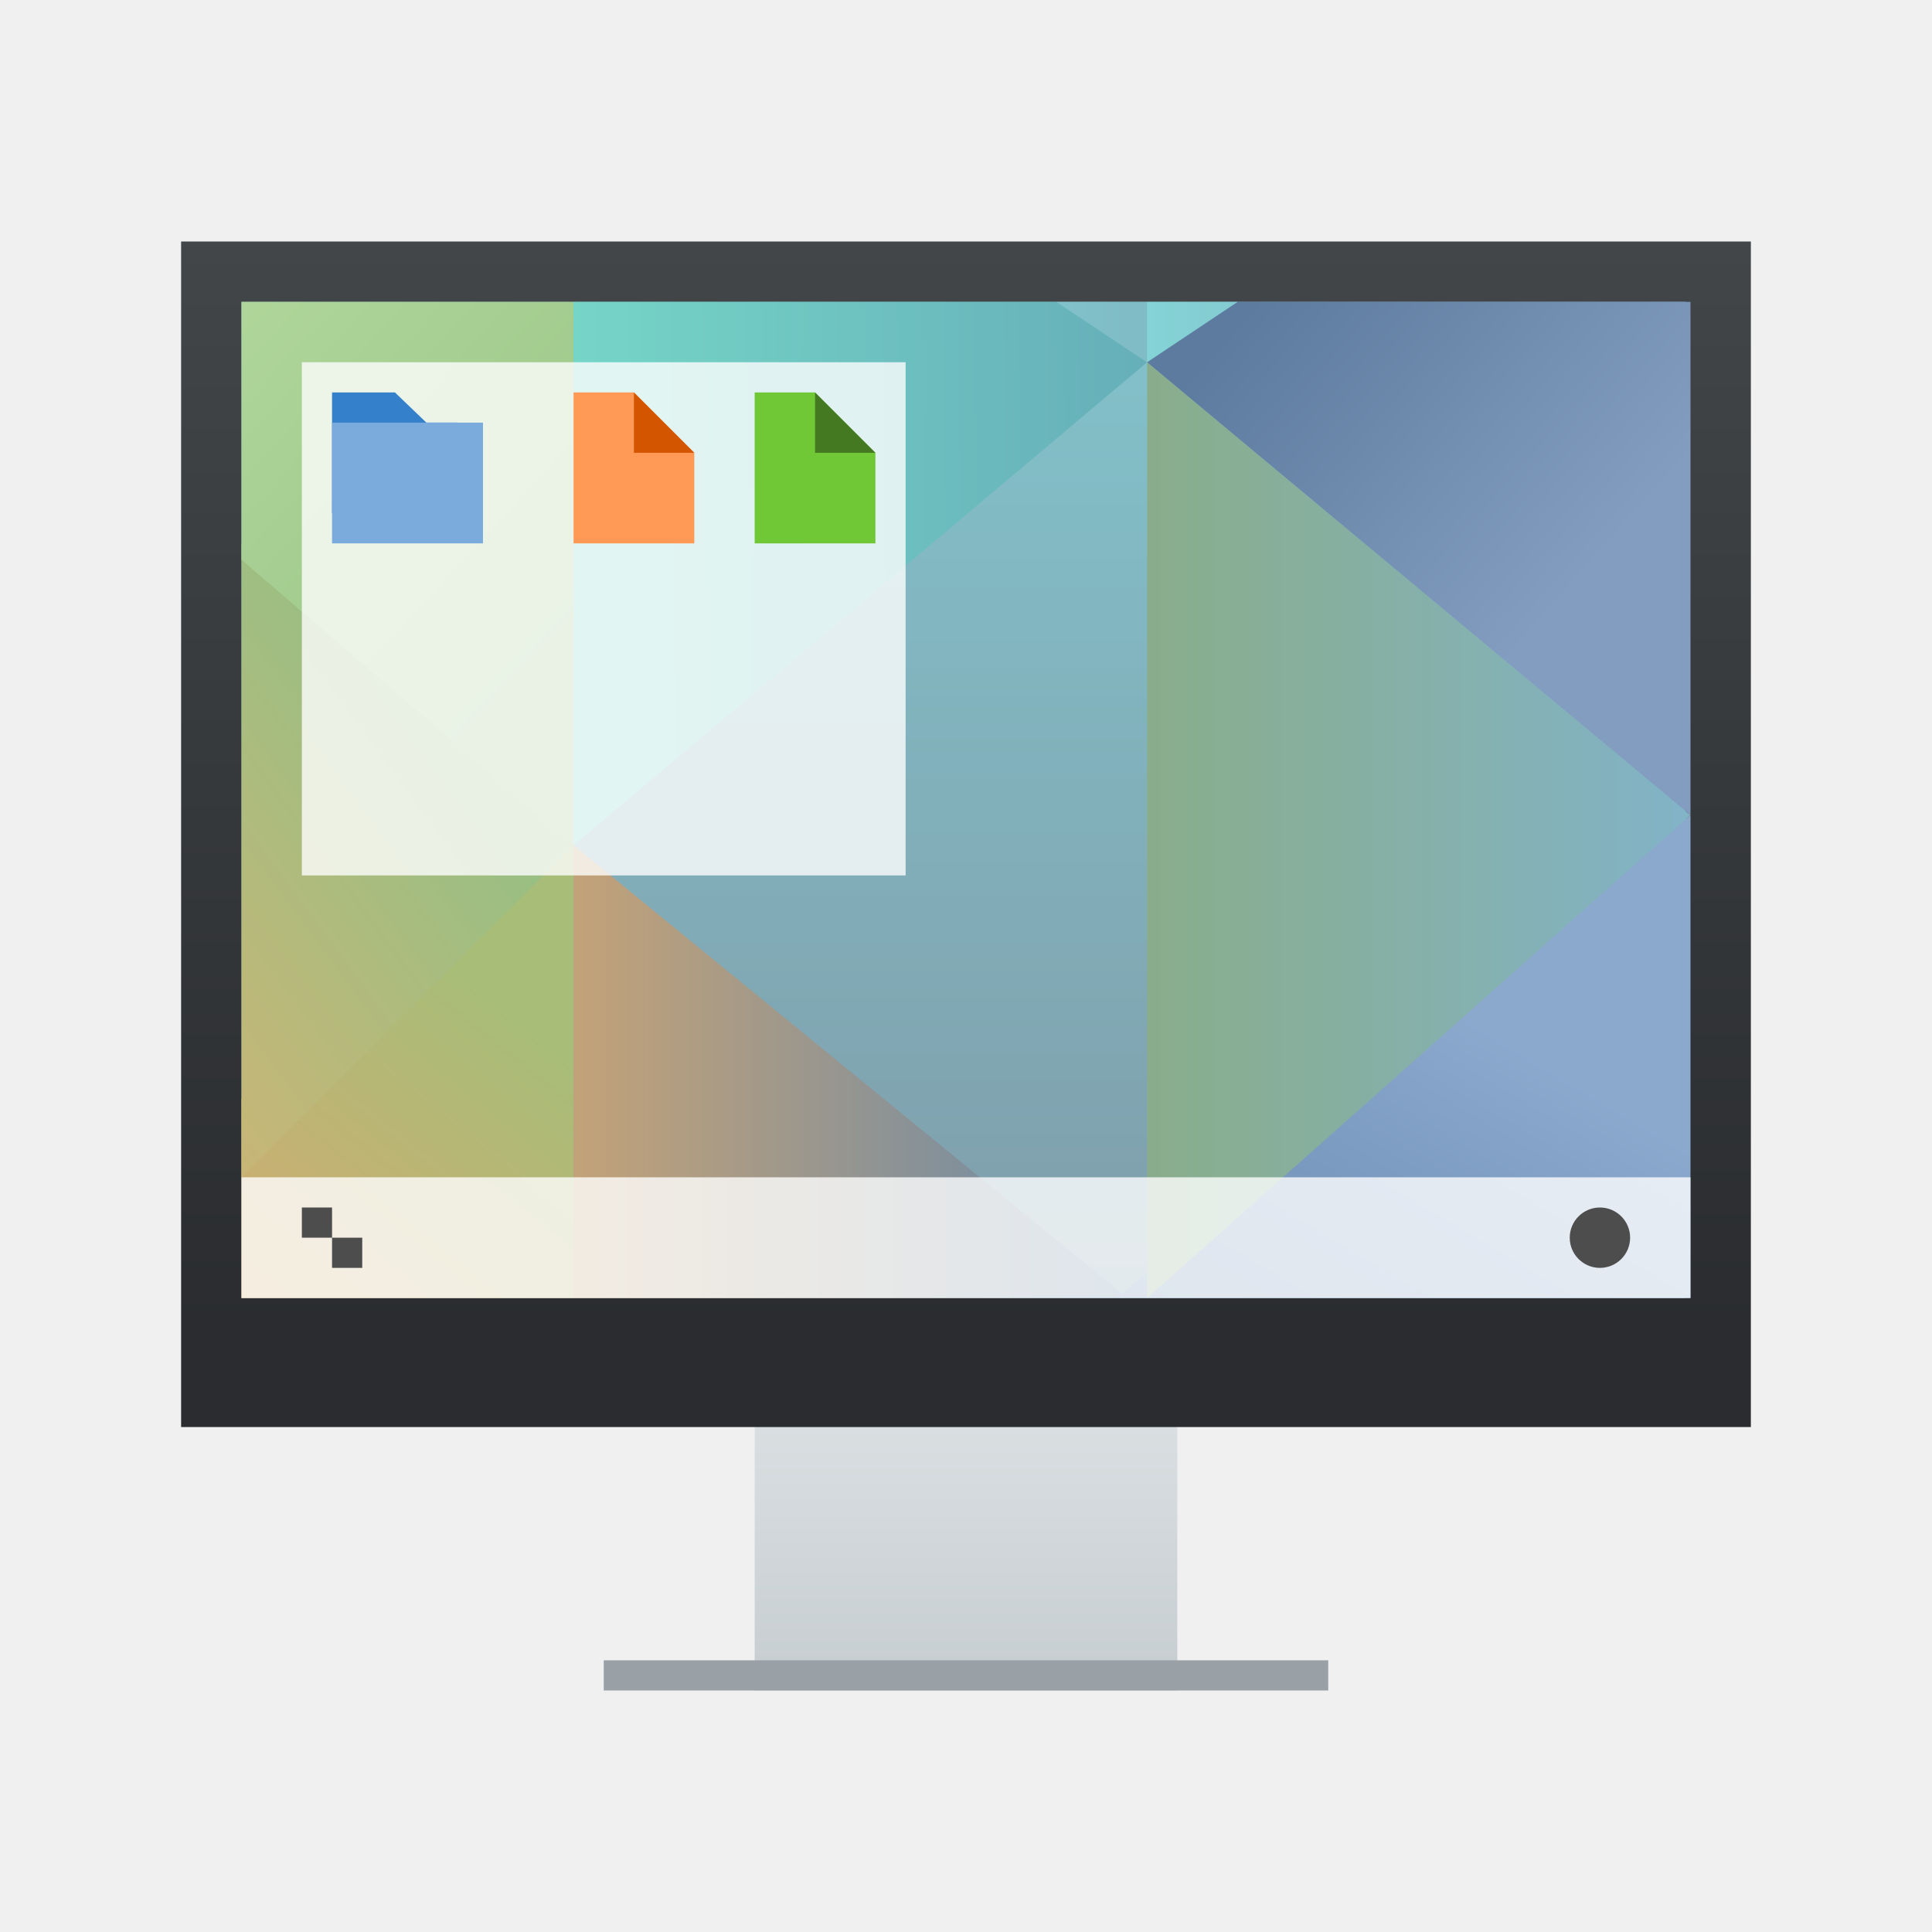
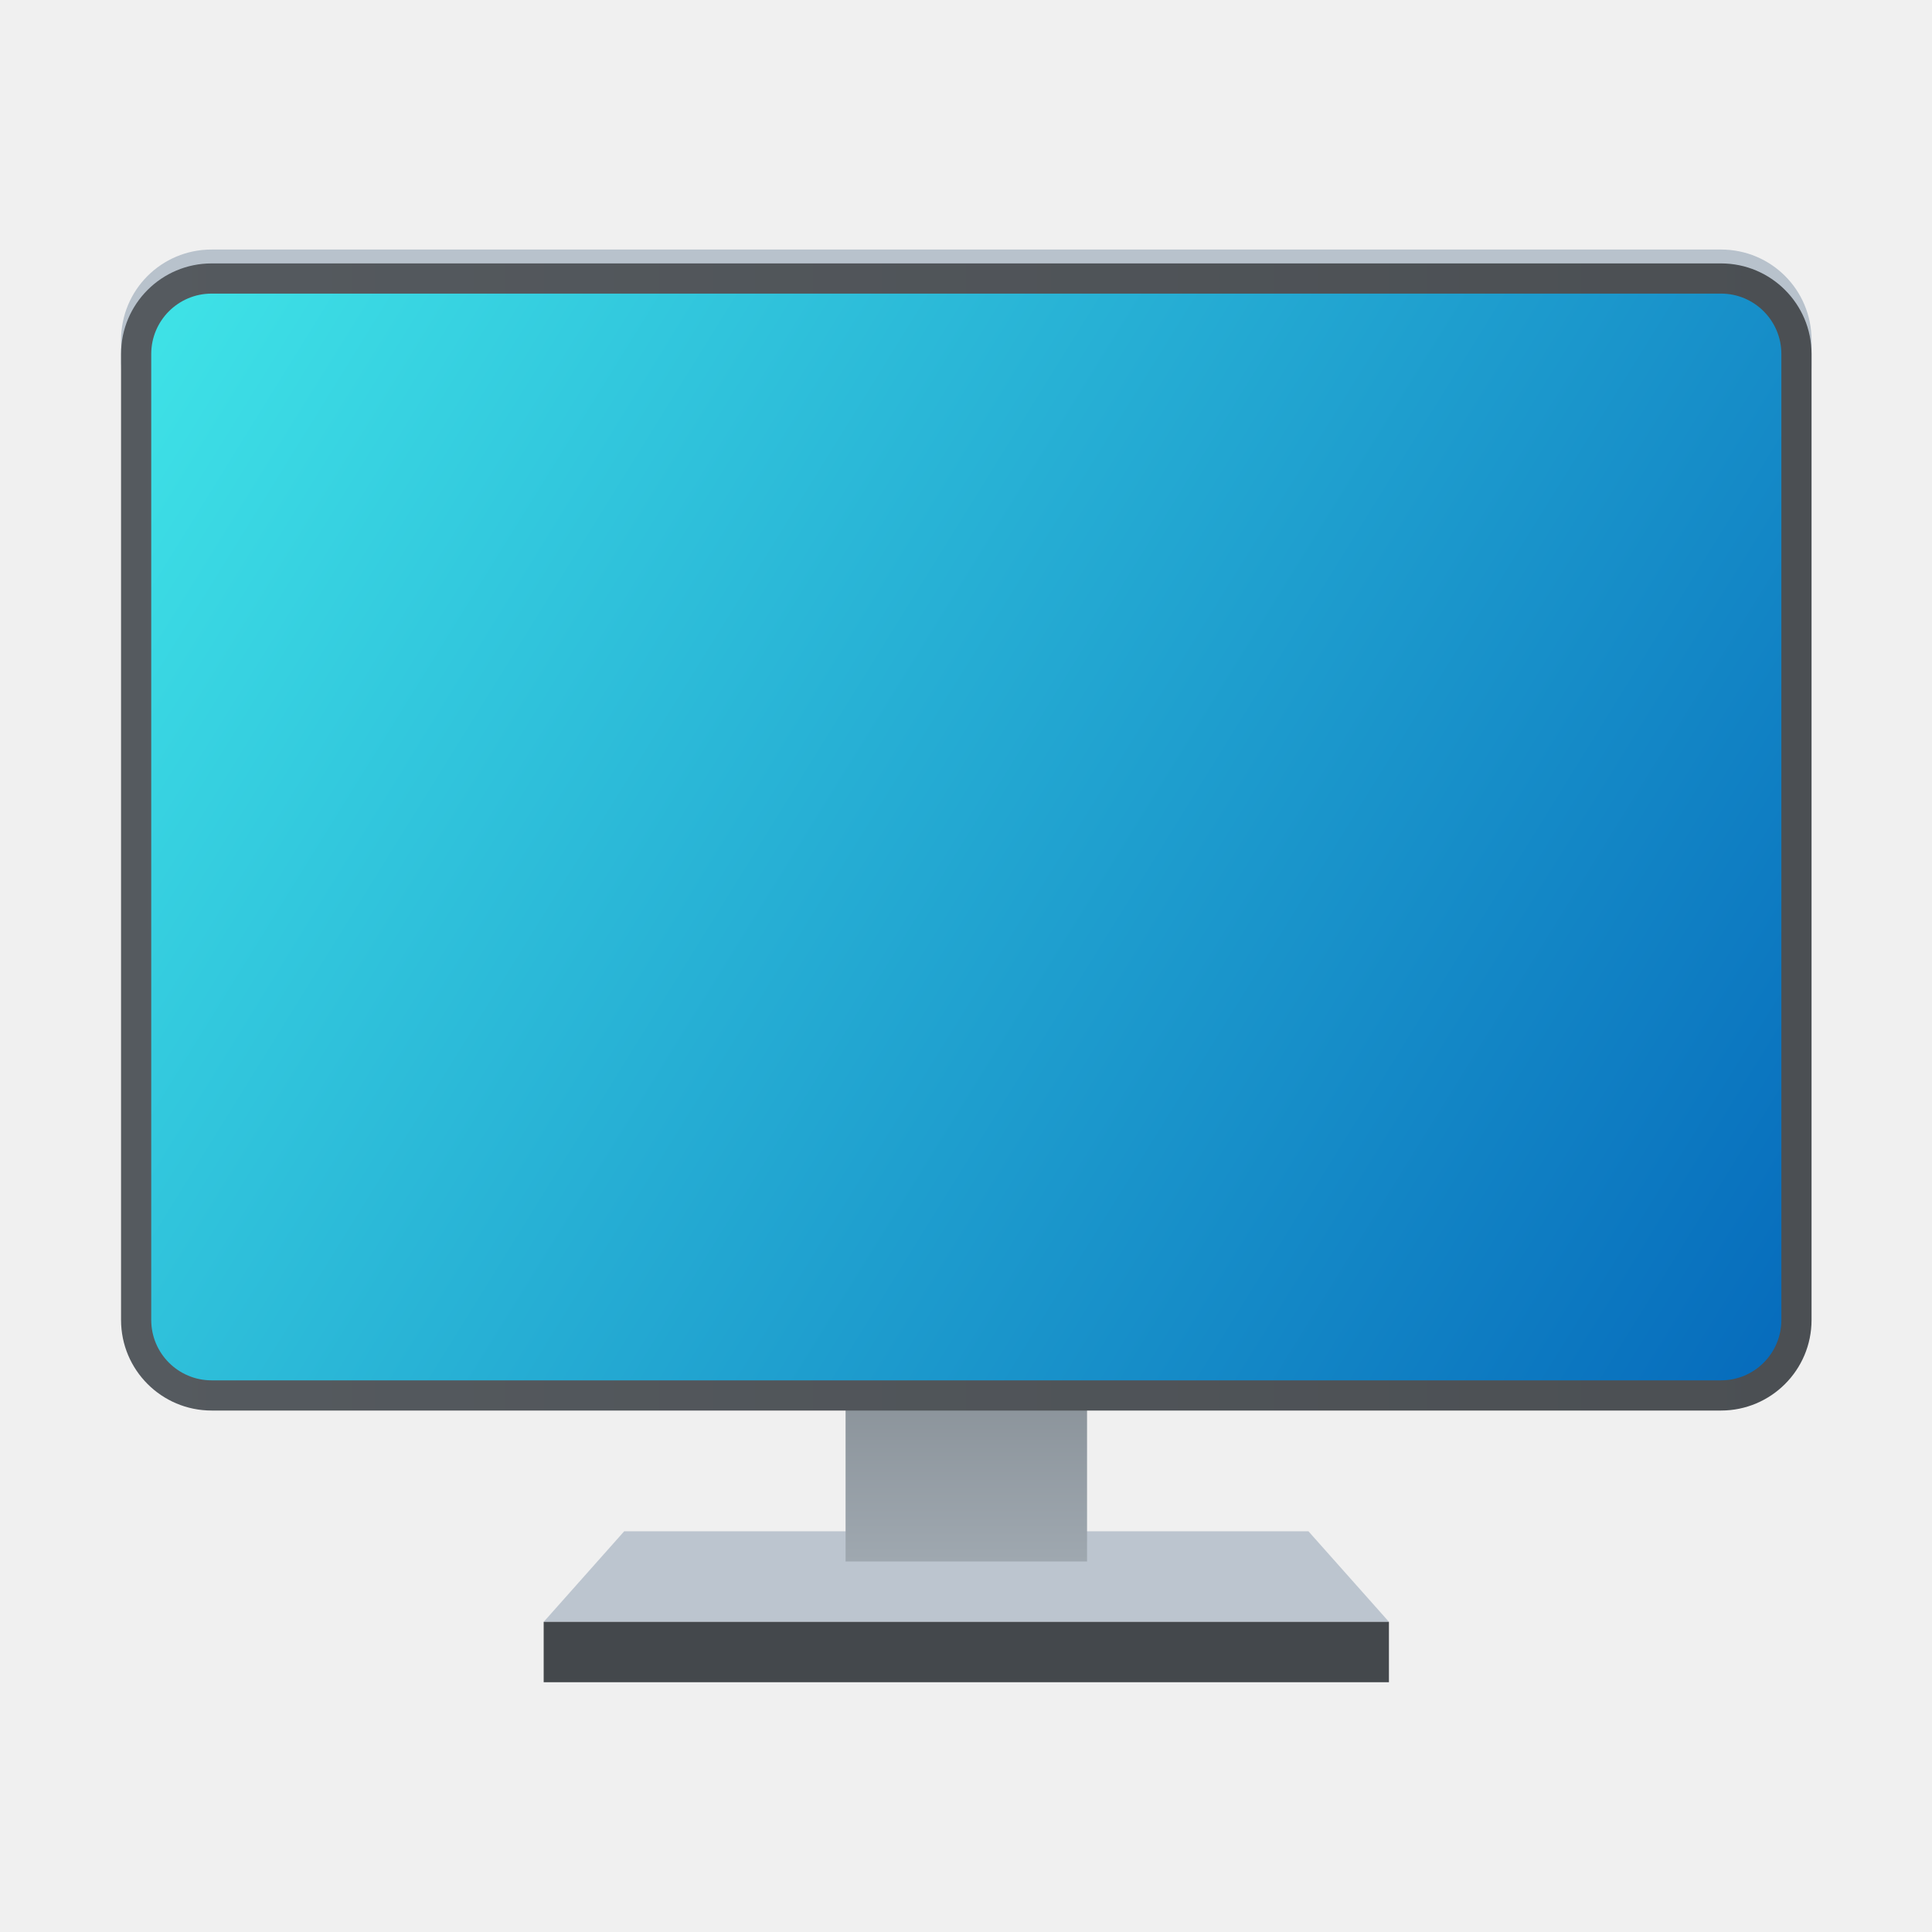
- <svg xmlns="http://www.w3.org/2000/svg" xmlns:xlink="http://www.w3.org/1999/xlink" width="64" version="1.1" height="64">
-   <defs id="defs5455">
-     <linearGradient id="linearGradient4159">
-       <stop style="stop-color:#2a2c2f" id="stop4161" />
-       <stop offset="1" style="stop-color:#424649" id="stop4163" />
+ <svg xmlns="http://www.w3.org/2000/svg" width="64" height="64" version="1.1">
+   <defs>
+     <linearGradient id="linearGradient29240" x1="32" x2="32" y1="44" y2="52" gradientTransform="matrix(.79998 0 0 1 6.4007 0)" gradientUnits="userSpaceOnUse">
+       <stop stop-color="#818990" offset="0" />
+       <stop stop-color="#9fa8b0" offset="1" />
    </linearGradient>
-     <linearGradient id="linearGradient4250" xlink:href="#linearGradient4159" y1="536.798" y2="503.798" gradientUnits="userSpaceOnUse" x2="0" gradientTransform="matrix(1.083333 0 0 1.090909 -34.04753 -49.79991)" />
-     <linearGradient id="linearGradient4272" xlink:href="#linearGradient4303" y1="547.798" y2="536.798" gradientUnits="userSpaceOnUse" x2="0" gradientTransform="matrix(1.166667 0 0 1.090909 -68.09551 -49.79991)" />
-     <linearGradient id="linearGradient4303">
-       <stop style="stop-color:#c6cdd1" id="stop4305" />
-       <stop offset="1" style="stop-color:#e0e5e7" id="stop4307" />
+     <linearGradient id="linearGradient1455" x1="4" x2="60" y1="27" y2="27" gradientTransform="matrix(1 0 0 1.0556 236.16 501.64)" gradientUnits="userSpaceOnUse">
+       <stop stop-color="#555a5f" offset="0" />
+       <stop stop-color="#4b4f53" offset="1" />
    </linearGradient>
-     <linearGradient id="linearGradient4591">
-       <stop style="stop-color:#7e8f9e" id="stop4593" />
-       <stop offset="1" style="stop-color:#84ced5" id="stop4595" />
-     </linearGradient>
-     <linearGradient id="linearGradient4597-5" xlink:href="#linearGradient4591" y1="541.798" y2="489.798" gradientUnits="userSpaceOnUse" x2="0" gradientTransform="matrix(1.087108 0 0 1.1 -44.37026 -47.97991)" />
-     <linearGradient id="linearGradient4681" xlink:href="#linearGradient4675" y1="535.798" y2="522.798" x1="394.571" gradientUnits="userSpaceOnUse" x2="404.571" gradientTransform="matrix(1.1 0 0 1.142856 -49.45702 -70.68505)" />
-     <linearGradient id="linearGradient4675">
-       <stop style="stop-color:#e4a56d" id="stop4677" />
-       <stop offset="1" style="stop-color:#a7bd78" id="stop4679" />
-     </linearGradient>
-     <linearGradient id="linearGradient4689" xlink:href="#linearGradient4683" x1="404.571" gradientUnits="userSpaceOnUse" x2="421.571" gradientTransform="matrix(1.079524 0 0 1.142857 -41.17329 -70.68516)" />
-     <linearGradient id="linearGradient4683">
-       <stop style="stop-color:#c3a278" id="stop4685" />
-       <stop offset="1" style="stop-color:#6688aa" id="stop4687" />
-     </linearGradient>
-     <linearGradient id="linearGradient4728" xlink:href="#linearGradient4722" y1="536.798" y2="524.798" x1="430.571" gradientUnits="userSpaceOnUse" x2="437.5" gradientTransform="matrix(1.107808 0 0 1.142856 -53.44897 -70.68506)" />
-     <linearGradient id="linearGradient4722">
-       <stop style="stop-color:#6588af" id="stop4724" />
-       <stop offset="1" style="stop-color:#8ba8cd" id="stop4726" />
-     </linearGradient>
-     <linearGradient id="linearGradient4840" xlink:href="#linearGradient4834" x1="421.571" gradientUnits="userSpaceOnUse" x2="438.571" gradientTransform="matrix(1.048986 0 0 1.1 -27.65097 -47.97991)" />
-     <linearGradient id="linearGradient4834">
-       <stop style="stop-color:#89ad8b" id="stop4836" />
-       <stop offset="1" style="stop-color:#82b3c7" id="stop4838" />
-     </linearGradient>
-     <linearGradient id="linearGradient4784" xlink:href="#linearGradient4778" y1="525.798" y2="513.798" x1="387.571" gradientUnits="userSpaceOnUse" x2="401.571" gradientTransform="matrix(1.1 0 0 1.275143 -49.45702 -137.418)" />
-     <linearGradient id="linearGradient4778">
-       <stop style="stop-color:#e1b16f" id="stop4780" />
-       <stop offset="1" style="stop-color:#99bf83" id="stop4782" />
-     </linearGradient>
-     <linearGradient id="linearGradient4792" xlink:href="#linearGradient4786" y1="510.798" y2="498.798" x1="404.571" gradientUnits="userSpaceOnUse" x2="391.571" gradientTransform="matrix(1.1 0 0 1.1 -49.45702 -47.97991)" />
-     <linearGradient id="linearGradient4786">
-       <stop style="stop-color:#99c487" id="stop4788" />
-       <stop offset="1" style="stop-color:#b4d99e" id="stop4790" />
-     </linearGradient>
-     <linearGradient id="linearGradient4808" xlink:href="#linearGradient4802" y1="501.798" y2="501.616" x1="404.571" gradientUnits="userSpaceOnUse" x2="421.571" gradientTransform="matrix(1.117647 0 0 1.1 -56.59659 -47.97991)" />
-     <linearGradient id="linearGradient4802">
-       <stop style="stop-color:#75d5c7" id="stop4804" />
-       <stop offset="1" style="stop-color:#66afb9" id="stop4806" />
-     </linearGradient>
-     <linearGradient id="linearGradient4776" xlink:href="#linearGradient4770" y1="495.798" y2="504.798" x1="428.571" gradientUnits="userSpaceOnUse" x2="438.571" gradientTransform="matrix(1.048985 0 0 1.062501 -27.65071 -29.23788)" />
-     <linearGradient id="linearGradient4770">
-       <stop style="stop-color:#5c7b9e" id="stop4772" />
-       <stop offset="1" style="stop-color:#839dc0" id="stop4774" />
-     </linearGradient>
-     <linearGradient id="linearGradient4816" xlink:href="#linearGradient4810" x1="421.571" gradientUnits="userSpaceOnUse" x2="406.571" gradientTransform="matrix(1.087108 0 0 1.1 -44.37026 -47.97991)" />
-     <linearGradient id="linearGradient4810">
-       <stop style="stop-color:#7fbcc6" id="stop4812" />
-       <stop offset="1" style="stop-color:#8ee4e3" id="stop4814" />
-     </linearGradient>
-     <linearGradient id="linearGradient4824" xlink:href="#linearGradient4818" x1="421.571" gradientUnits="userSpaceOnUse" x2="436.571" gradientTransform="matrix(1.087108 0 0 1.1 -44.37026 -47.97991)" />
-     <linearGradient id="linearGradient4818">
-       <stop style="stop-color:#84d5d7" id="stop4820" />
-       <stop offset="1" style="stop-color:#84a8ba" id="stop4822" />
+     <linearGradient id="linearGradient17498" x1="4" x2="60" y1="9" y2="45" gradientTransform="matrix(.96428 0 0 1 237.3 503.14)" gradientUnits="userSpaceOnUse">
+       <stop stop-color="#3fe3e7" offset="0" />
+       <stop stop-color="#066bbc" offset="1" />
    </linearGradient>
  </defs>
-   <g id="layer1" transform="matrix(1 0 0 1 -376.5714 -491.798)">
-     <path style="stroke-opacity:0.55;fill:url(#linearGradient4272);stroke-width:2.8" id="rect4254" d="m 401.571,535.798 0,7.636 0,2.182 0,2.182 14,0 0,-2.182 0,-2.182 0,-7.636 z" />
-     <rect width="52" x="382.571" y="499.798" height="39.273" style="stroke-opacity:0.55;fill:url(#linearGradient4250);stroke-width:2.8" id="rect4173" />
-     <path style="fill:url(#linearGradient4597-5)" id="path4589-5" d="m 384.571,501.798 0,33 47.833,0 0,-33 -47.833,0 z" />
-     <path style="fill:url(#linearGradient4681);fill-rule:evenodd" id="path4476-9" d="m 395.571,518.798 -11,9.411 0,6.589 11,0 0,-16 z" />
-     <path style="fill:url(#linearGradient4689);fill-rule:evenodd" id="path4478-4" d="m 395.571,519.798 0,15 18.352,0 z" />
-     <path style="fill:url(#linearGradient4728);fill-rule:evenodd" id="path4488-0-8" d="m 432.571,518.798 -19,16 19,10e-6 z" />
-     <path style="fill:url(#linearGradient4840);fill-rule:evenodd" id="path4188-3" d="m 414.571,528.198 0,-24.4 18,15 -18,16 z" />
-     <path style="fill:url(#linearGradient4784);fill-rule:evenodd" id="path4192-6" d="m 384.571,509.798 0,21 11,-11 z" />
-     <path style="fill:url(#linearGradient4792);fill-rule:evenodd" id="path4198-3" d="m 384.571,501.798 0,8.542 11,9.458 0,-7 0,-11 z" />
-     <path style="fill:url(#linearGradient4808);fill-rule:evenodd" id="path4200-1" d="m 395.571,501.798 0,11 0,7 19,-16 -3,-2 z" />
-     <path style="fill:url(#linearGradient4776);fill-rule:evenodd" id="path4202-1" d="m 417.12,501.798 -2.549,2 18,15 0,-6 0,-11 z" />
-     <path style="fill:url(#linearGradient4816);fill-rule:evenodd" id="path4206-9-2" d="m 411.571,501.798 3,2 0,-2 z" />
-     <path style="fill:url(#linearGradient4824);fill-rule:evenodd" id="path4208-1-1" d="m 414.571,501.798 0,2 3,-2 z" />
-     <rect width="24" x="396.571" y="546.798" height="1" style="stroke-opacity:0.55;fill:#99a1a7;stroke-width:2.8" id="rect4295" />
-     <g id="g4392">
-       <rect width="48" x="384.571" y="530.798" height="4" style="fill:#ffffff;fill-opacity:0.784" id="rect4267" />
-       <circle cx="429.571" cy="532.798" style="fill:#4d4d4d" r="1" id="path4166" />
-       <path style="fill:#4d4d4d" id="rect4183" d="m 386.571,531.798 0,1 1,0 0,-1 z m 1,1 0,1 1,0 0,-1 z" />
-     </g>
-     <g id="g4383">
-       <rect width="20" x="386.571" y="503.798" height="17" style="fill:#ffffff;fill-opacity:0.784" id="rect3432" />
-       <path style="fill:#3580ca" id="rect4160" d="m 387.571,504.798 0,4 4.167,0 0,-3 -1.042,0 -1.042,-1 z" />
-       <path style="fill:#ff9955" id="rect4235" d="m 395.571,504.798 0,5 4,0 0,-3 -2,-2 z" />
-       <path style="fill:#d45500;fill-rule:evenodd" id="path4237" d="m 397.571,504.798 2,2 -2,0 z" />
-       <path style="fill:#7aabdc" id="rect4272" d="m 387.571,505.798 5,0 0,4 -5,0 z" />
-       <path style="fill:#71c837" id="path4275" d="m 401.571,504.798 0,5 4,0 0,-3 -2,-2 z" />
-       <path style="fill:#447821;fill-rule:evenodd" id="path4277" d="m 403.571,504.798 2,2 -2,0 z" />
+   <g transform="translate(-376.57 -491.8)">
+     <g transform="translate(140.42 -10.614)">
+       <path d="m243.16 510.68c-1.662 0-3 1.338-3 3v1c0-1.662 1.338-3 3-3h50c1.662 0 3 1.338 3 3v-1c0-1.662-1.338-3-3-3z" fill="#b8c2cc" />
+       <g transform="translate(236.16 502.14)" shape-rendering="auto">
+         <path d="m20.667 51h22.667l2.667 3h-28z" color="#000000" color-rendering="auto" dominant-baseline="auto" fill="#bcc5cf" image-rendering="optimizeSpeed" solid-color="#000000" stop-color="#000000" stroke-width="5.773" style="font-feature-settings:normal;font-variant-alternates:normal;font-variant-caps:normal;font-variant-east-asian:normal;font-variant-ligatures:normal;font-variant-numeric:normal;font-variant-position:normal;font-variation-settings:normal;inline-size:0;isolation:auto;mix-blend-mode:normal;shape-margin:0;shape-padding:0;text-decoration-color:#000000;text-decoration-line:none;text-decoration-style:solid;text-indent:0;text-orientation:mixed;text-transform:none;white-space:normal" />
+         <path d="m28.001 44.222h7.999v7.778h-7.999z" color="#000000" color-rendering="auto" dominant-baseline="auto" fill="url(#linearGradient29240)" image-rendering="optimizeSpeed" solid-color="#000000" stop-color="#000000" stroke-width="5.443" style="font-feature-settings:normal;font-variant-alternates:normal;font-variant-caps:normal;font-variant-east-asian:normal;font-variant-ligatures:normal;font-variant-numeric:normal;font-variant-position:normal;font-variation-settings:normal;inline-size:0;isolation:auto;mix-blend-mode:normal;shape-margin:0;shape-padding:0;text-decoration-color:#000000;text-decoration-line:none;text-decoration-style:solid;text-indent:0;text-orientation:mixed;text-transform:none;white-space:normal" />
+         <path d="m18 54h28v2h-28z" color="#000000" color-rendering="auto" dominant-baseline="auto" fill="#44484c" fill-opacity=".996" image-rendering="optimizeSpeed" solid-color="#000000" stop-color="#000000" stroke-width="6.667" style="font-feature-settings:normal;font-variant-alternates:normal;font-variant-caps:normal;font-variant-east-asian:normal;font-variant-ligatures:normal;font-variant-numeric:normal;font-variant-position:normal;font-variation-settings:normal;inline-size:0;isolation:auto;mix-blend-mode:normal;shape-margin:0;shape-padding:0;text-decoration-color:#000000;text-decoration-line:none;text-decoration-style:solid;text-indent:0;text-orientation:mixed;text-transform:none;white-space:normal" />
+       </g>
+       <rect x="240.16" y="511.14" width="56" height="38" ry="3" fill="url(#linearGradient1455)" stroke-linecap="round" stroke-linejoin="round" stroke-width=".822" />
+       <rect x="241.16" y="512.14" width="54" height="36" ry="2" fill="url(#linearGradient17498)" stroke-linecap="round" stroke-linejoin="round" stroke-width=".786" />
    </g>
  </g>
</svg>
